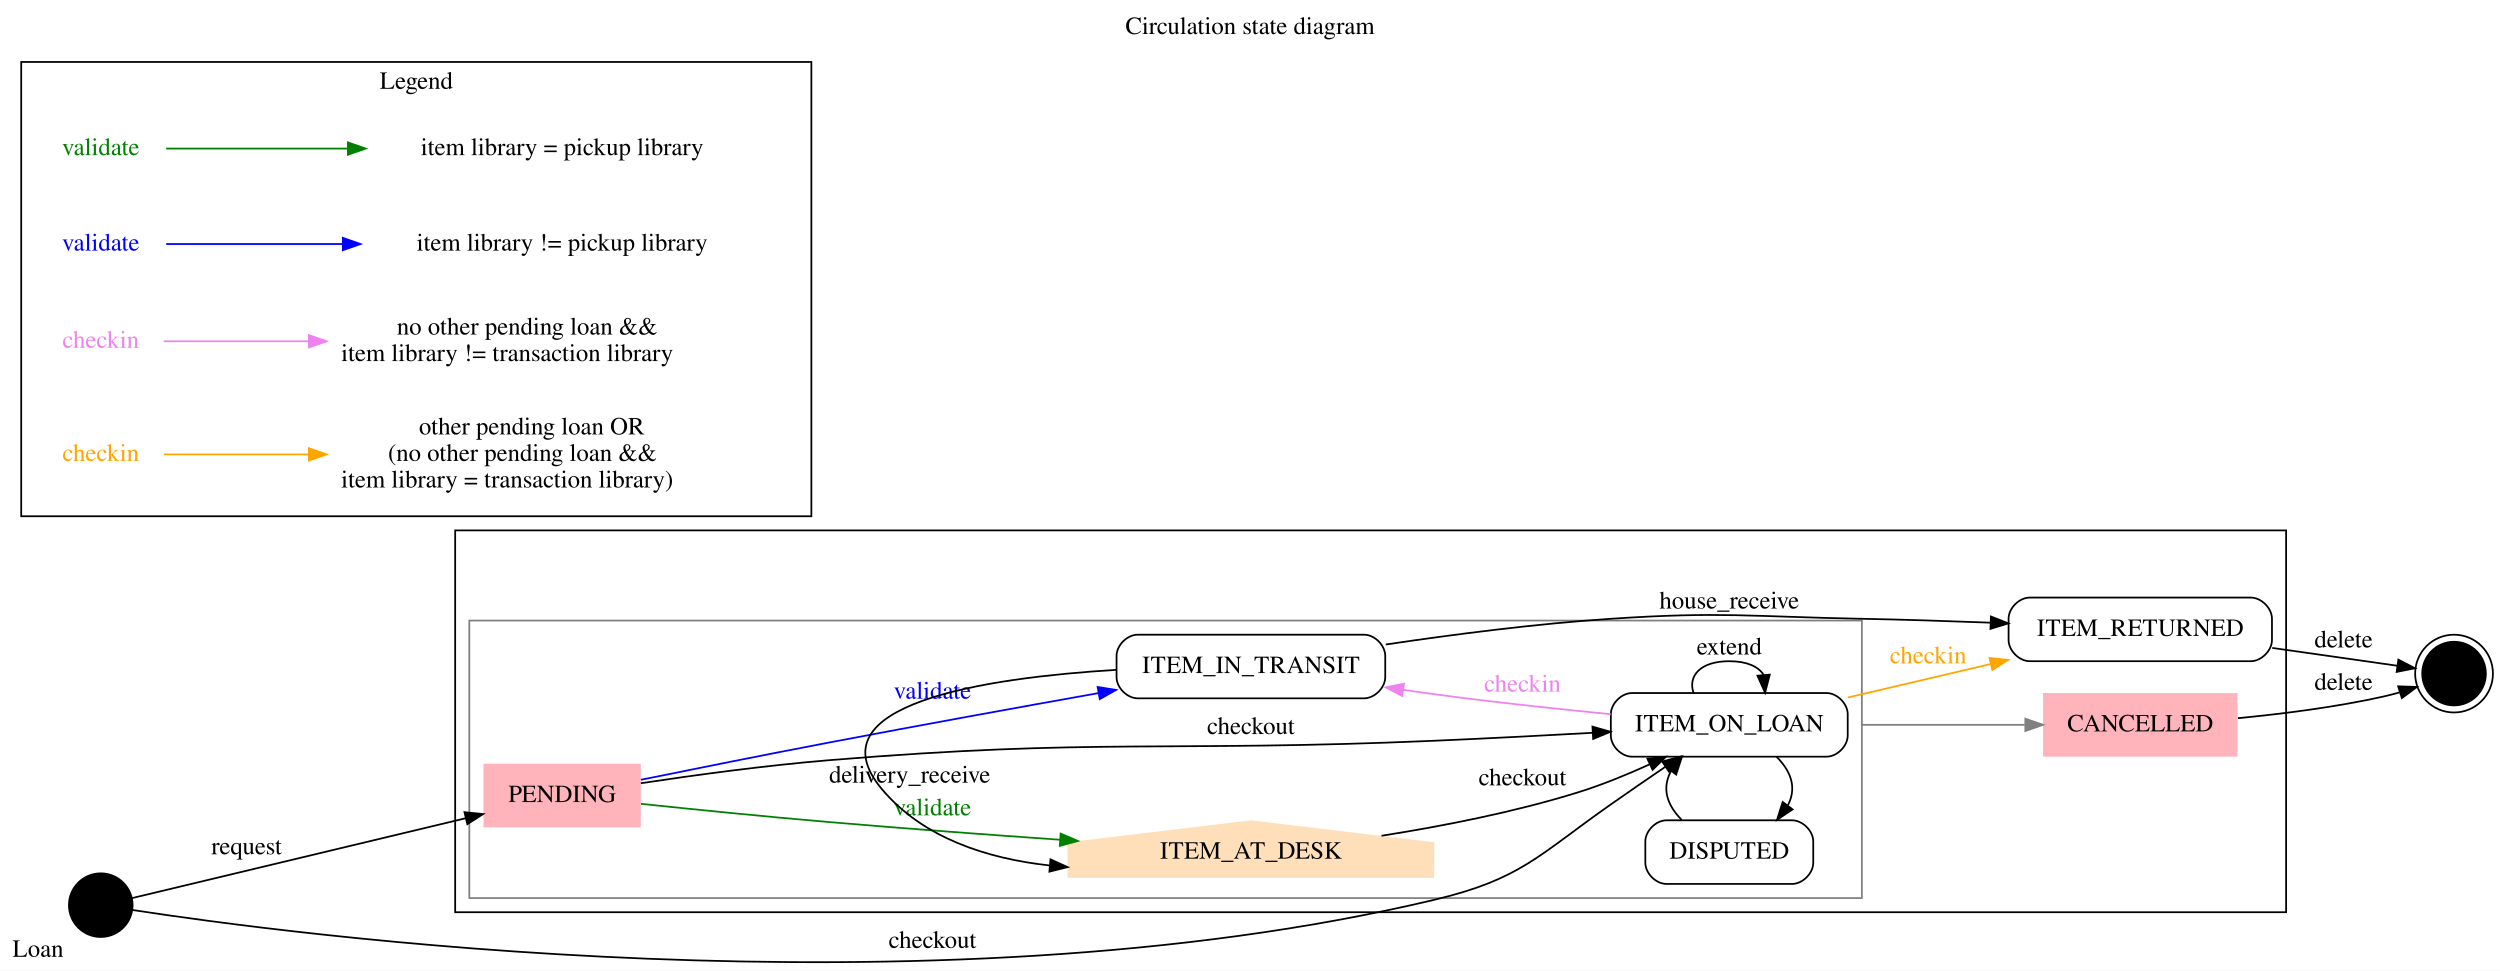
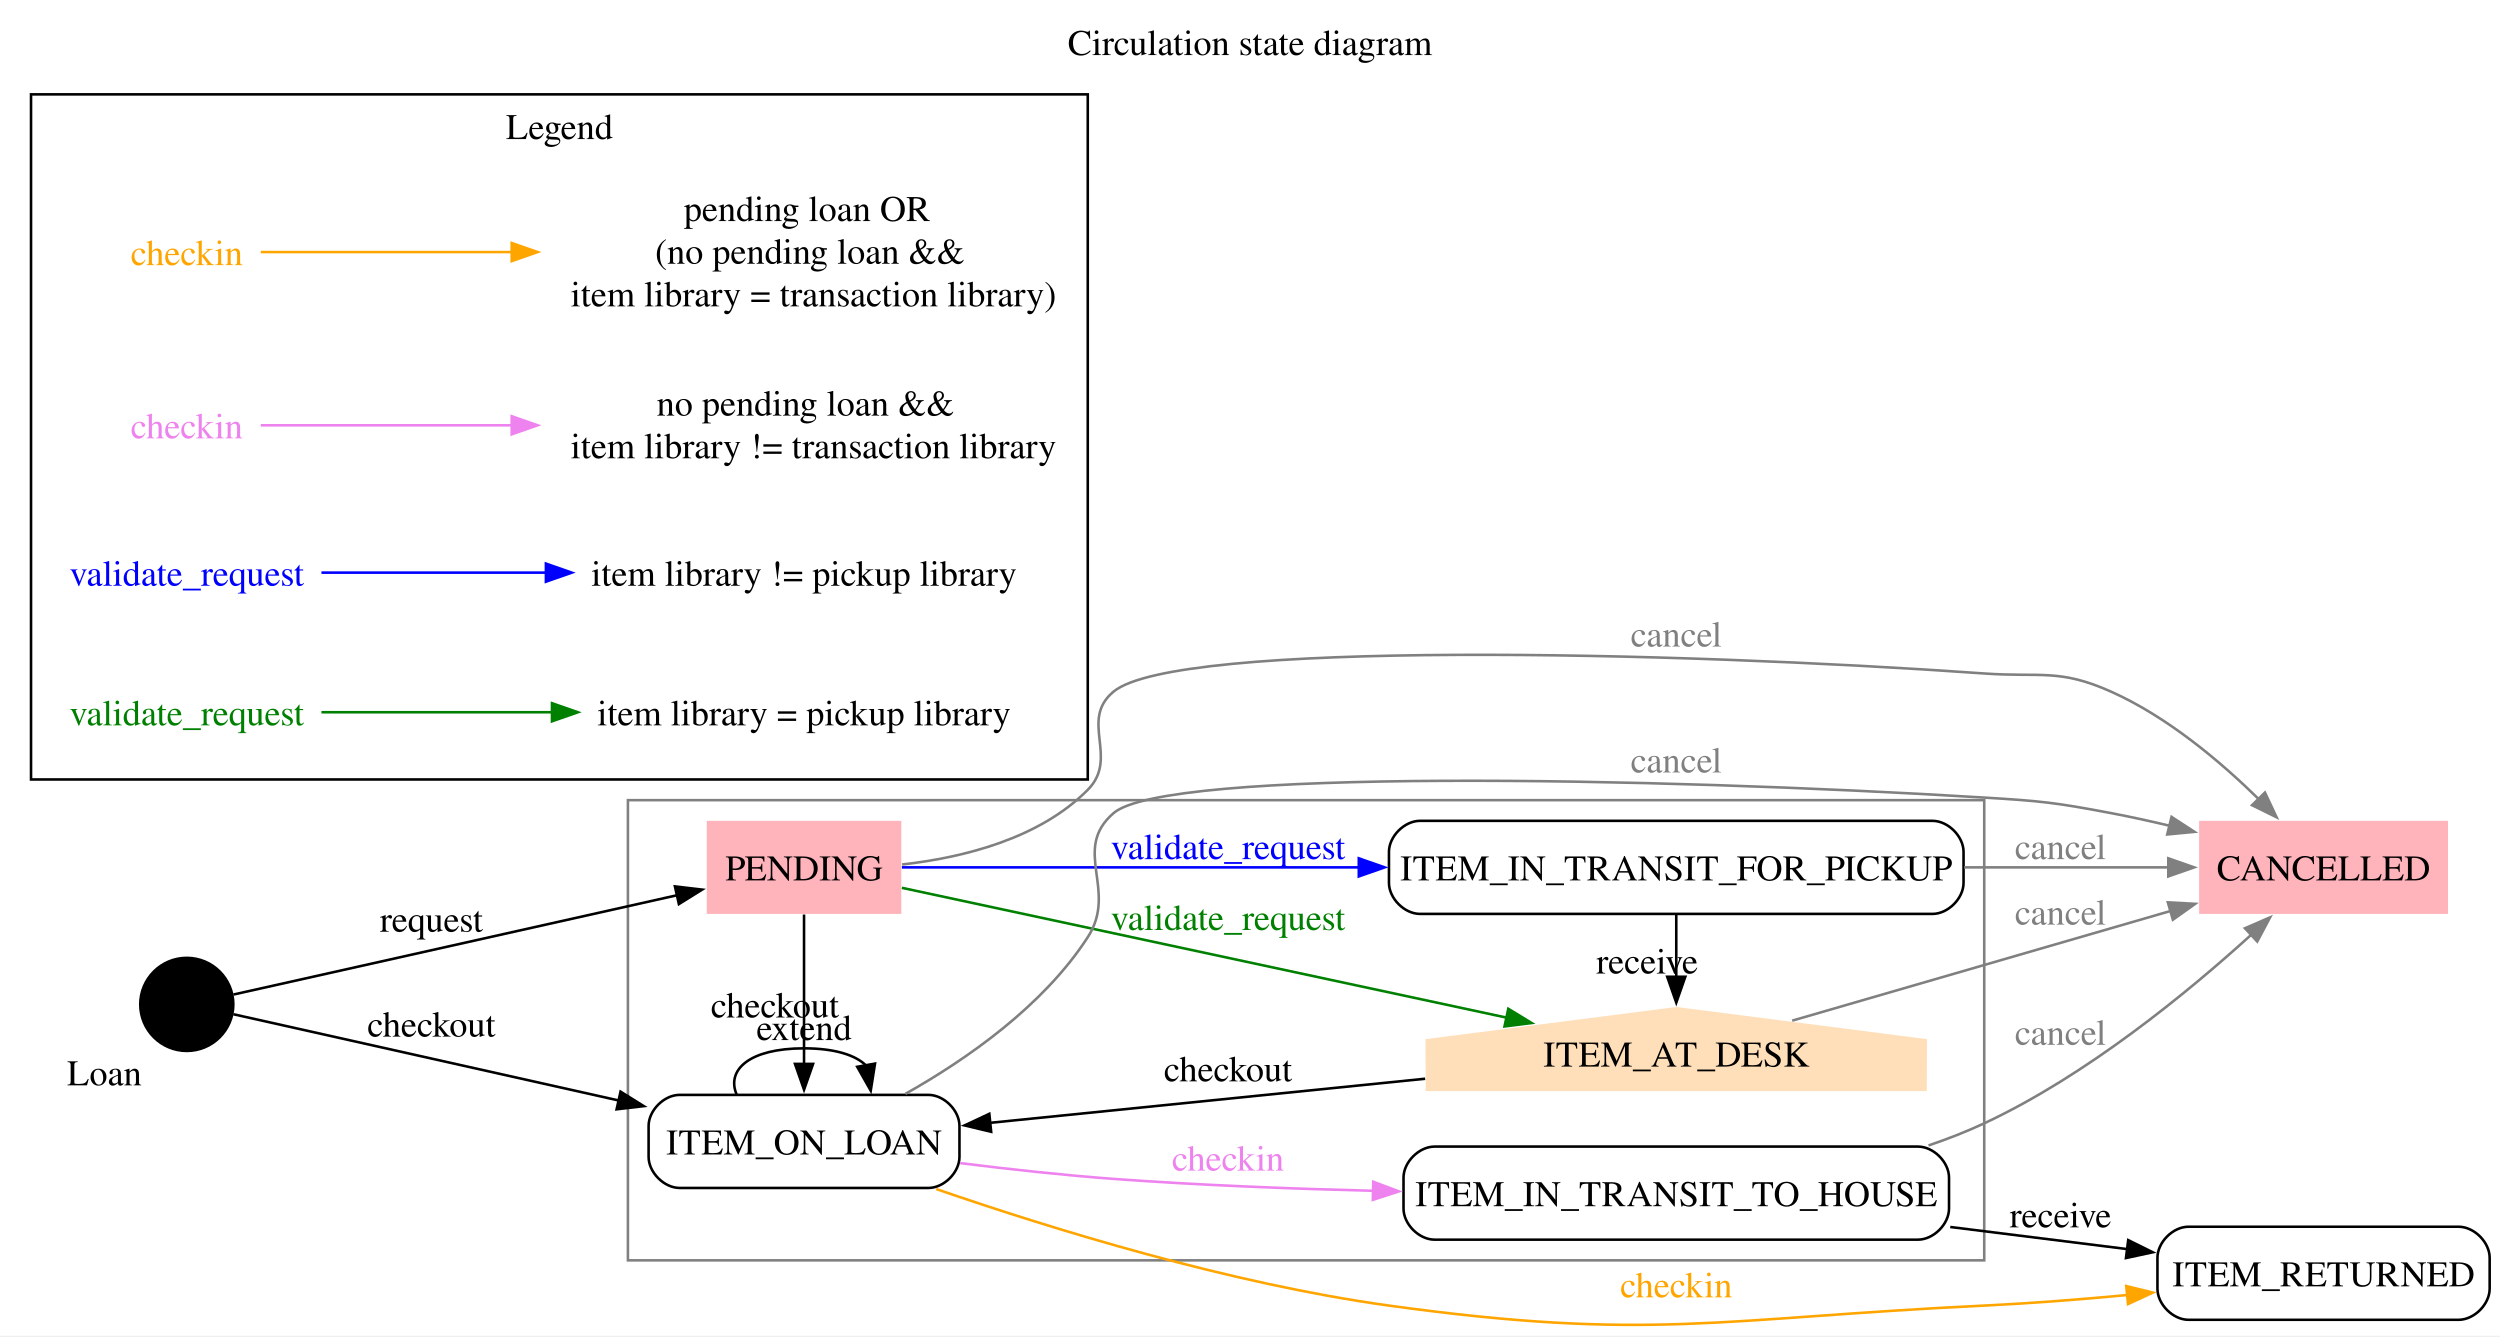
- <svg xmlns="http://www.w3.org/2000/svg" width="1414pt" height="549pt" viewBox="0.00 0.00 1414.27 549.00">
-   <g id="graph0" class="graph" transform="scale(1 1) rotate(0) translate(4 545)">
-     <polygon fill="white" stroke="transparent" points="-4,4 -4,-545 1410.27,-545 1410.27,4 -4,4" />
-     <text text-anchor="middle" x="703.14" y="-525.8" font-family="Times,serif" font-size="14.00">Circulation state diagram</text>
+ <svg xmlns="http://www.w3.org/2000/svg" width="967pt" height="517pt" viewBox="0.00 0.00 967.00 517.00">
+   <g id="graph0" class="graph" transform="scale(1 1) rotate(0) translate(4 512.66)">
+     <polygon fill="white" stroke="none" points="-4,4 -4,-512.66 963,-512.66 963,4 -4,4" />
+     <text xml:space="preserve" text-anchor="middle" x="479.5" y="-491.36" font-family="Times,serif" font-size="14.00">Circulation state diagram</text>
    <g id="clust1" class="cluster">
-       <polygon fill="none" stroke="black" points="253.5,-29 253.5,-245 1289.27,-245 1289.27,-29 253.5,-29" />
+       <polygon fill="none" stroke="gray" points="238.88,-25.16 238.88,-203.16 763.5,-203.16 763.5,-25.16 238.88,-25.16" />
    </g>
-     <g id="clust2" class="cluster">
-       <polygon fill="none" stroke="gray" points="261.5,-37 261.5,-194 1049.27,-194 1049.27,-37 261.5,-37" />
-     </g>
-     <g id="clust6" class="cluster">
-       <polygon fill="none" stroke="black" points="8,-253 8,-510 455,-510 455,-253 8,-253" />
-       <text text-anchor="middle" x="231.5" y="-494.8" font-family="Times,serif" font-size="14.00">Legend</text>
+     <g id="clust4" class="cluster">
+       <polygon fill="none" stroke="black" points="8,-211.16 8,-476.16 416.75,-476.16 416.75,-211.16 8,-211.16" />
+       <text xml:space="preserve" text-anchor="middle" x="212.38" y="-458.86" font-family="Times,serif" font-size="14.00">Legend</text>
    </g>
    <g id="node1" class="node">
-       <ellipse fill="black" stroke="black" cx="53" cy="-33" rx="18" ry="18" />
-       <text text-anchor="middle" x="17.5" y="-3.8" font-family="Times,serif" font-size="14.00">Loan</text>
+       <ellipse fill="black" stroke="black" cx="68.25" cy="-124.16" rx="18" ry="18" />
+       <text xml:space="preserve" text-anchor="middle" x="36.38" y="-92.86" font-family="Times,serif" font-size="14.00">Loan</text>
    </g>
    <g id="node2" class="node">
-       <polygon fill="#ffb3ba" stroke="transparent" points="358.5,-113 269.5,-113 269.5,-77 358.5,-77 358.5,-113" />
-       <text text-anchor="middle" x="314" y="-91.3" font-family="Times,serif" font-size="14.00">PENDING</text>
+       <polygon fill="#ffb3ba" stroke="none" points="344.62,-195.16 269.38,-195.16 269.38,-159.16 344.62,-159.16 344.62,-195.16" />
+       <text xml:space="preserve" text-anchor="middle" x="307" y="-172.11" font-family="Times,serif" font-size="14.00">PENDING</text>
+     </g>
+     <g id="edge15" class="edge">
+       <path fill="none" stroke="black" d="M86.28,-127.97C121.74,-135.91 204.63,-154.47 257.85,-166.38" />
+       <polygon fill="black" stroke="black" points="257.06,-169.79 267.58,-168.56 258.59,-162.96 257.06,-169.79" />
+       <text xml:space="preserve" text-anchor="middle" x="162.88" y="-152.27" font-family="Times,serif" font-size="14.00">request</text>
+     </g>
+     <g id="node6" class="node">
+       <path fill="none" stroke="black" d="M355.12,-89.16C355.12,-89.16 258.88,-89.16 258.88,-89.16 252.88,-89.16 246.88,-83.16 246.88,-77.16 246.88,-77.16 246.88,-65.16 246.88,-65.16 246.88,-59.16 252.88,-53.16 258.88,-53.16 258.88,-53.16 355.12,-53.16 355.12,-53.16 361.12,-53.16 367.12,-59.16 367.12,-65.16 367.12,-65.16 367.12,-77.16 367.12,-77.16 367.12,-83.16 361.12,-89.16 355.12,-89.16" />
+       <text xml:space="preserve" text-anchor="middle" x="307" y="-66.11" font-family="Times,serif" font-size="14.00">ITEM_ON_LOAN</text>
+     </g>
+     <g id="edge16" class="edge">
+       <path fill="none" stroke="black" d="M86.28,-120.35C117.05,-113.46 183.53,-98.58 235.35,-86.98" />
+       <polygon fill="black" stroke="black" points="236.03,-90.41 245.02,-84.81 234.5,-83.58 236.03,-90.41" />
+       <text xml:space="preserve" text-anchor="middle" x="162.88" y="-111.7" font-family="Times,serif" font-size="14.00">checkout</text>
+     </g>
+     <g id="node3" class="node">
+       <polygon fill="#ffdfba" stroke="none" points="741.38,-110.72 644.38,-123.16 547.37,-110.72 547.46,-90.6 741.29,-90.6 741.38,-110.72" />
+       <text xml:space="preserve" text-anchor="middle" x="644.38" y="-100.11" font-family="Times,serif" font-size="14.00">ITEM_AT_DESK</text>
+     </g>
+     <g id="edge2" class="edge">
+       <path fill="none" stroke="green" d="M344.85,-169.25C401.1,-157.17 509.17,-133.97 578.69,-119.05" />
+       <polygon fill="green" stroke="green" points="579.41,-122.47 588.45,-116.95 577.94,-115.63 579.41,-122.47" />
+       <text xml:space="preserve" text-anchor="middle" x="471" y="-152.93" font-family="Times,serif" font-size="14.00" fill="green">validate_request</text>
+     </g>
+     <g id="node4" class="node">
+       <path fill="none" stroke="black" d="M743.5,-195.16C743.5,-195.16 545.25,-195.16 545.25,-195.16 539.25,-195.16 533.25,-189.16 533.25,-183.16 533.25,-183.16 533.25,-171.16 533.25,-171.16 533.25,-165.16 539.25,-159.16 545.25,-159.16 545.25,-159.16 743.5,-159.16 743.5,-159.16 749.5,-159.16 755.5,-165.16 755.5,-171.16 755.5,-171.16 755.5,-183.16 755.5,-183.16 755.5,-189.16 749.5,-195.16 743.5,-195.16" />
+       <text xml:space="preserve" text-anchor="middle" x="644.38" y="-172.11" font-family="Times,serif" font-size="14.00">ITEM_IN_TRANSIT_FOR_PICKUP</text>
+     </g>
+     <g id="edge3" class="edge">
+       <path fill="none" stroke="blue" d="M344.85,-177.16C387.31,-177.16 459.28,-177.16 521.92,-177.16" />
+       <polygon fill="blue" stroke="blue" points="521.58,-180.66 531.58,-177.16 521.58,-173.66 521.58,-180.66" />
+       <text xml:space="preserve" text-anchor="middle" x="471" y="-180.36" font-family="Times,serif" font-size="14.00" fill="blue">validate_request</text>
+     </g>
+     <g id="edge1" class="edge">
+       <path fill="none" stroke="black" d="M307,-158.91C307,-143.01 307,-119.67 307,-101.05" />
+       <polygon fill="black" stroke="black" points="310.5,-101.14 307,-91.14 303.5,-101.14 310.5,-101.14" />
+       <text xml:space="preserve" text-anchor="middle" x="295.75" y="-119.11" font-family="Times,serif" font-size="14.00">checkout</text>
+     </g>
+     <g id="node8" class="node">
+       <polygon fill="#ffb3ba" stroke="none" points="942.88,-195.16 846.62,-195.16 846.62,-159.16 942.88,-159.16 942.88,-195.16" />
+       <text xml:space="preserve" text-anchor="middle" x="894.75" y="-172.11" font-family="Times,serif" font-size="14.00">CANCELLED</text>
+     </g>
+     <g id="edge10" class="edge">
+       <path fill="none" stroke="gray" d="M344.94,-178.27C368.51,-180.93 398.03,-188.22 416.75,-207.16 429.03,-219.58 413.28,-234.05 426.75,-245.16 451,-265.16 643.62,-260.68 763.5,-252.16 785.44,-250.6 792.41,-254.12 812.5,-245.16 834.33,-235.43 854.93,-218.06 869.93,-203.31" />
+       <polygon fill="gray" stroke="gray" points="872.08,-206.11 876.59,-196.53 867.09,-201.21 872.08,-206.11" />
+       <text xml:space="preserve" text-anchor="middle" x="644.38" y="-262.57" font-family="Times,serif" font-size="14.00" fill="gray">cancel</text>
+     </g>
+     <g id="edge4" class="edge">
+       <path fill="none" stroke="black" d="M547.24,-95.41C493.61,-89.98 427.96,-83.32 379.01,-78.36" />
+       <polygon fill="black" stroke="black" points="379.38,-74.88 369.08,-77.35 378.67,-81.84 379.38,-74.88" />
+       <text xml:space="preserve" text-anchor="middle" x="471" y="-94.41" font-family="Times,serif" font-size="14.00">checkout</text>
+     </g>
+     <g id="edge11" class="edge">
+       <path fill="none" stroke="gray" d="M689.21,-117.87C729.91,-129.67 790.78,-147.31 835.54,-160.29" />
+       <polygon fill="gray" stroke="gray" points="834.52,-163.63 845.1,-163.06 836.47,-156.91 834.52,-163.63" />
+       <text xml:space="preserve" text-anchor="middle" x="793" y="-155.02" font-family="Times,serif" font-size="14.00" fill="gray">cancel</text>
+     </g>
+     <g id="edge5" class="edge">
+       <path fill="none" stroke="black" d="M644.38,-158.75C644.38,-151.44 644.38,-142.85 644.38,-134.72" />
+       <polygon fill="black" stroke="black" points="647.88,-134.84 644.38,-124.84 640.88,-134.84 647.88,-134.84" />
+       <text xml:space="preserve" text-anchor="middle" x="633.12" y="-136.11" font-family="Times,serif" font-size="14.00">receive</text>
    </g>
    <g id="edge12" class="edge">
-       <path fill="none" stroke="black" d="M70.6,-36.97C107.96,-45.92 200.03,-67.96 259.34,-82.15" />
-       <polygon fill="black" stroke="black" points="258.75,-85.61 269.29,-84.54 260.38,-78.8 258.75,-85.61" />
-       <text text-anchor="middle" x="135.5" y="-61.8" font-family="Times,serif" font-size="14.00">request</text>
+       <path fill="none" stroke="gray" d="M755.76,-177.16C783.04,-177.16 811.22,-177.16 834.94,-177.16" />
+       <polygon fill="gray" stroke="gray" points="834.7,-180.66 844.7,-177.16 834.69,-173.66 834.7,-180.66" />
+       <text xml:space="preserve" text-anchor="middle" x="793" y="-180.36" font-family="Times,serif" font-size="14.00" fill="gray">cancel</text>
    </g>
    <g id="node5" class="node">
-       <path fill="none" stroke="black" d="M1029.27,-153C1029.27,-153 919.27,-153 919.27,-153 913.27,-153 907.27,-147 907.27,-141 907.27,-141 907.27,-129 907.27,-129 907.27,-123 913.27,-117 919.27,-117 919.27,-117 1029.27,-117 1029.27,-117 1035.27,-117 1041.27,-123 1041.27,-129 1041.27,-129 1041.27,-141 1041.27,-141 1041.27,-147 1035.27,-153 1029.27,-153" />
-       <text text-anchor="middle" x="974.27" y="-131.3" font-family="Times,serif" font-size="14.00">ITEM_ON_LOAN</text>
+       <path fill="none" stroke="black" d="M737.88,-69.16C737.88,-69.16 550.88,-69.16 550.88,-69.16 544.88,-69.16 538.88,-63.16 538.88,-57.16 538.88,-57.16 538.88,-45.16 538.88,-45.16 538.88,-39.16 544.88,-33.16 550.88,-33.16 550.88,-33.16 737.88,-33.16 737.88,-33.16 743.88,-33.16 749.88,-39.16 749.88,-45.16 749.88,-45.16 749.88,-57.16 749.88,-57.16 749.88,-63.16 743.88,-69.16 737.88,-69.16" />
+       <text xml:space="preserve" text-anchor="middle" x="644.38" y="-46.11" font-family="Times,serif" font-size="14.00">ITEM_IN_TRANSIT_TO_HOUSE</text>
+     </g>
+     <g id="node7" class="node">
+       <path fill="none" stroke="black" d="M947,-38.16C947,-38.16 842.5,-38.16 842.5,-38.16 836.5,-38.16 830.5,-32.16 830.5,-26.16 830.5,-26.16 830.5,-14.16 830.5,-14.16 830.5,-8.16 836.5,-2.16 842.5,-2.16 842.5,-2.16 947,-2.16 947,-2.16 953,-2.16 959,-8.16 959,-14.16 959,-14.16 959,-26.16 959,-26.16 959,-32.16 953,-38.16 947,-38.16" />
+       <text xml:space="preserve" text-anchor="middle" x="894.75" y="-15.11" font-family="Times,serif" font-size="14.00">ITEM_RETURNED</text>
+     </g>
+     <g id="edge9" class="edge">
+       <path fill="none" stroke="black" d="M750.35,-38.06C773.35,-35.19 797.26,-32.2 818.81,-29.51" />
+       <polygon fill="black" stroke="black" points="819.19,-32.99 828.68,-28.28 818.32,-26.05 819.19,-32.99" />
+       <text xml:space="preserve" text-anchor="middle" x="793" y="-37.93" font-family="Times,serif" font-size="14.00">receive</text>
+     </g>
+     <g id="edge14" class="edge">
+       <path fill="none" stroke="gray" d="M741.95,-69.6C749.37,-72.11 756.64,-74.95 763.5,-78.16 803.09,-96.67 842.14,-128.69 867,-151.3" />
+       <polygon fill="gray" stroke="gray" points="864.35,-153.61 874.07,-157.83 869.1,-148.47 864.35,-153.61" />
+       <text xml:space="preserve" text-anchor="middle" x="793" y="-108.54" font-family="Times,serif" font-size="14.00" fill="gray">cancel</text>
+     </g>
+     <g id="edge6" class="edge">
+       <path fill="none" stroke="violet" d="M367.39,-62.77C386.32,-60.4 407.38,-58.09 426.75,-56.66 459.31,-54.27 494.68,-52.86 527.22,-52.05" />
+       <polygon fill="violet" stroke="violet" points="527.17,-55.56 537.09,-51.83 527.01,-48.56 527.17,-55.56" />
+       <text xml:space="preserve" text-anchor="middle" x="471" y="-59.86" font-family="Times,serif" font-size="14.00" fill="violet">checkin</text>
+     </g>
+     <g id="edge7" class="edge">
+       <path fill="none" stroke="black" d="M280.93,-89.31C276.92,-98.7 285.61,-107.16 307,-107.16 319.03,-107.16 327.05,-104.48 331.04,-100.47" />
+       <polygon fill="black" stroke="black" points="334.46,-101.27 332.8,-90.8 327.57,-100.02 334.46,-101.27" />
+       <text xml:space="preserve" text-anchor="middle" x="307" y="-110.36" font-family="Times,serif" font-size="14.00">extend</text>
+     </g>
+     <g id="edge8" class="edge">
+       <path fill="none" stroke="orange" d="M358.14,-52.73C403.24,-37.19 471.67,-16.17 533.25,-7.66 634.62,6.35 661.28,-2.77 763.5,-7.66 781.45,-8.52 800.75,-10.04 818.85,-11.74" />
+       <polygon fill="orange" stroke="orange" points="818.44,-15.21 828.73,-12.69 819.12,-8.25 818.44,-15.21" />
+       <text xml:space="preserve" text-anchor="middle" x="644.38" y="-10.86" font-family="Times,serif" font-size="14.00" fill="orange">checkin</text>
    </g>
    <g id="edge13" class="edge">
-       <path fill="none" stroke="black" d="M71.04,-30.25C153.63,-17.5 520.07,32.4 807.27,-36 856.41,-47.7 865.93,-60.98 907.27,-90 917.19,-96.96 928.03,-104.42 938.01,-111.21" />
-       <polygon fill="black" stroke="black" points="936.27,-114.26 946.5,-116.99 940.2,-108.47 936.27,-114.26" />
-       <text text-anchor="middle" x="523.5" y="-8.8" font-family="Times,serif" font-size="14.00">checkout</text>
-     </g>
-     <g id="node3" class="node">
-       <polygon fill="#ffdfba" stroke="transparent" points="807.41,-68.56 703.64,-81 599.86,-68.56 599.96,-48.44 807.31,-48.44 807.41,-68.56" />
-       <text text-anchor="middle" x="703.64" y="-59.3" font-family="Times,serif" font-size="14.00">ITEM_AT_DESK</text>
-     </g>
-     <g id="edge2" class="edge">
-       <path fill="none" stroke="green" d="M358.62,-90.31C388.53,-87.17 429.15,-83.07 465,-80 507.73,-76.34 554.84,-72.85 595.76,-70" />
-       <polygon fill="green" stroke="green" points="596.02,-73.49 605.76,-69.31 595.54,-66.51 596.02,-73.49" />
-       <text text-anchor="middle" x="523.5" y="-83.8" font-family="Times,serif" font-size="14.00" fill="green">validate</text>
-     </g>
-     <g id="node4" class="node">
-       <path fill="none" stroke="black" d="M767.64,-186C767.64,-186 639.64,-186 639.64,-186 633.64,-186 627.64,-180 627.64,-174 627.64,-174 627.64,-162 627.64,-162 627.64,-156 633.64,-150 639.64,-150 639.64,-150 767.64,-150 767.64,-150 773.64,-150 779.64,-156 779.64,-162 779.64,-162 779.64,-174 779.64,-174 779.64,-180 773.64,-186 767.64,-186" />
-       <text text-anchor="middle" x="703.64" y="-164.3" font-family="Times,serif" font-size="14.00">ITEM_IN_TRANSIT</text>
-     </g>
-     <g id="edge3" class="edge">
-       <path fill="none" stroke="blue" d="M358.61,-103.94C388.52,-110.02 429.13,-118.17 465,-125 515.45,-134.61 572.02,-144.87 617.31,-152.95" />
-       <polygon fill="blue" stroke="blue" points="616.93,-156.44 627.38,-154.75 618.15,-149.55 616.93,-156.44" />
-       <text text-anchor="middle" x="523.5" y="-149.8" font-family="Times,serif" font-size="14.00" fill="blue">validate</text>
-     </g>
-     <g id="edge1" class="edge">
-       <path fill="none" stroke="black" d="M358.52,-101.98C388.4,-106.48 429,-112.03 465,-115 616.68,-127.52 655.21,-119.44 807.27,-126 836.55,-127.26 868.71,-128.94 896.87,-130.5" />
-       <polygon fill="black" stroke="black" points="896.87,-134.01 907.05,-131.07 897.26,-127.02 896.87,-134.01" />
-       <text text-anchor="middle" x="703.64" y="-129.8" font-family="Times,serif" font-size="14.00">checkout</text>
-     </g>
-     <g id="edge4" class="edge">
-       <path fill="none" stroke="black" d="M777.52,-72.25C811.9,-77.66 853.19,-85.7 889.27,-97 902.54,-101.15 916.47,-106.86 929.09,-112.6" />
-       <polygon fill="black" stroke="black" points="927.91,-115.91 938.46,-116.96 930.87,-109.56 927.91,-115.91" />
-       <text text-anchor="middle" x="857.27" y="-100.8" font-family="Times,serif" font-size="14.00">checkout</text>
-     </g>
-     <g id="edge10" class="edge">
-       <path fill="none" stroke="black" d="M627.54,-166.12C552.48,-161.55 454.43,-146.56 495,-98.5 518.24,-70.98 554.27,-59.33 589.89,-55.43" />
-       <polygon fill="black" stroke="black" points="590.27,-58.91 599.92,-54.53 589.65,-51.94 590.27,-58.91" />
-       <text text-anchor="start" x="465" y="-102.3" font-family="Times,serif" font-size="14.00">delivery_receive</text>
-     </g>
-     <g id="node6" class="node">
-       <path fill="none" stroke="black" d="M1269.27,-207C1269.27,-207 1144.27,-207 1144.27,-207 1138.27,-207 1132.27,-201 1132.27,-195 1132.27,-195 1132.27,-183 1132.27,-183 1132.27,-177 1138.27,-171 1144.27,-171 1144.27,-171 1269.27,-171 1269.27,-171 1275.27,-171 1281.27,-177 1281.27,-183 1281.27,-183 1281.27,-195 1281.27,-195 1281.27,-201 1275.27,-207 1269.27,-207" />
-       <text text-anchor="middle" x="1206.77" y="-185.3" font-family="Times,serif" font-size="14.00">ITEM_RETURNED</text>
-     </g>
-     <g id="edge11" class="edge">
-       <path fill="none" stroke="black" d="M779.94,-180.45C817.99,-186.12 864.95,-192.19 907.27,-195 970.24,-199.18 986.17,-196.21 1049.27,-195 1072.83,-194.55 1098.38,-193.71 1121.87,-192.81" />
-       <polygon fill="black" stroke="black" points="1122.29,-196.3 1132.14,-192.4 1122.01,-189.3 1122.29,-196.3" />
-       <text text-anchor="middle" x="974.27" y="-200.8" font-family="Times,serif" font-size="14.00">house_receive</text>
-     </g>
-     <g id="edge5" class="edge">
-       <path fill="none" stroke="violet" d="M907.26,-141.02C881.63,-143.53 852.05,-146.65 825.27,-150 813.78,-151.44 801.69,-153.08 789.79,-154.78" />
-       <polygon fill="violet" stroke="violet" points="789.25,-151.32 779.85,-156.22 790.25,-158.25 789.25,-151.32" />
-       <text text-anchor="middle" x="857.27" y="-153.8" font-family="Times,serif" font-size="14.00" fill="violet">checkin</text>
-     </g>
-     <g id="edge6" class="edge">
-       <path fill="none" stroke="black" d="M954.01,-153.15C950.89,-162.54 957.65,-171 974.27,-171 984.4,-171 990.87,-167.86 993.67,-163.28" />
-       <polygon fill="black" stroke="black" points="997.17,-163.41 994.53,-153.15 990.19,-162.82 997.17,-163.41" />
-       <text text-anchor="middle" x="974.27" y="-174.8" font-family="Times,serif" font-size="14.00">extend</text>
-     </g>
-     <g id="edge9" class="edge">
-       <path fill="none" stroke="orange" d="M1041.32,-150.47C1066.45,-156.36 1095.41,-163.15 1121.97,-169.37" />
-       <polygon fill="orange" stroke="orange" points="1121.48,-172.85 1132.02,-171.72 1123.08,-166.03 1121.48,-172.85" />
-       <text text-anchor="middle" x="1086.77" y="-169.8" font-family="Times,serif" font-size="14.00" fill="orange">checkin</text>
-     </g>
-     <g id="node7" class="node">
-       <polygon fill="#ffb3ba" stroke="transparent" points="1261.77,-153 1151.77,-153 1151.77,-117 1261.77,-117 1261.77,-153" />
-       <text text-anchor="middle" x="1206.77" y="-131.3" font-family="Times,serif" font-size="14.00">CANCELLED</text>
-     </g>
-     <g id="edge16" class="edge">
-       <path fill="none" stroke="gray" d="M1049.27,-135C1078.93,-135 1112.79,-135 1141.41,-135" />
-       <polygon fill="gray" stroke="gray" points="1141.74,-138.5 1151.74,-135 1141.74,-131.5 1141.74,-138.5" />
-     </g>
-     <g id="node8" class="node">
-       <path fill="none" stroke="black" d="M1009.77,-81C1009.77,-81 938.77,-81 938.77,-81 932.77,-81 926.77,-75 926.77,-69 926.77,-69 926.77,-57 926.77,-57 926.77,-51 932.77,-45 938.77,-45 938.77,-45 1009.77,-45 1009.77,-45 1015.77,-45 1021.77,-51 1021.77,-57 1021.77,-57 1021.77,-69 1021.77,-69 1021.77,-75 1015.77,-81 1009.77,-81" />
-       <text text-anchor="middle" x="974.27" y="-59.3" font-family="Times,serif" font-size="14.00">DISPUTED</text>
-     </g>
-     <g id="edge7" class="edge">
-       <path fill="none" stroke="black" d="M1001.03,-116.95C1010.11,-107.76 1012.21,-98.56 1007.34,-89.36" />
-       <polygon fill="black" stroke="black" points="1010.07,-87.17 1001.27,-81.28 1004.48,-91.38 1010.07,-87.17" />
+       <path fill="none" stroke="gray" d="M346.19,-89.54C370.12,-103.03 399.58,-123.61 416.75,-150.16 428.58,-168.46 410.24,-183.94 426.75,-198.16 446.96,-215.56 634.48,-212.03 763.5,-204.16 785.4,-202.83 790.94,-202.25 812.5,-198.16 819.91,-196.76 827.64,-195.06 835.26,-193.25" />
+       <polygon fill="gray" stroke="gray" points="835.95,-196.69 844.83,-190.9 834.28,-189.89 835.95,-196.69" />
+       <text xml:space="preserve" text-anchor="middle" x="644.38" y="-213.86" font-family="Times,serif" font-size="14.00" fill="gray">cancel</text>
    </g>
    <g id="node9" class="node">
-       <ellipse fill="black" stroke="black" cx="1384.27" cy="-164" rx="18" ry="18" />
-       <ellipse fill="none" stroke="black" cx="1384.27" cy="-164" rx="22" ry="22" />
-     </g>
-     <g id="edge14" class="edge">
-       <path fill="none" stroke="black" d="M1281.44,-178.51C1306.24,-174.97 1332.59,-171.22 1352.27,-168.42" />
-       <polygon fill="black" stroke="black" points="1352.78,-171.88 1362.19,-167 1351.8,-164.95 1352.78,-171.88" />
-       <text text-anchor="middle" x="1321.77" y="-178.8" font-family="Times,serif" font-size="14.00">delete</text>
-     </g>
-     <g id="edge15" class="edge">
-       <path fill="none" stroke="black" d="M1262.01,-138.78C1287.22,-141.2 1317.49,-145.03 1344.27,-151 1347.31,-151.68 1350.44,-152.5 1353.55,-153.4" />
-       <polygon fill="black" stroke="black" points="1352.66,-156.79 1363.25,-156.45 1354.76,-150.11 1352.66,-156.79" />
-       <text text-anchor="middle" x="1321.77" y="-154.8" font-family="Times,serif" font-size="14.00">delete</text>
-     </g>
-     <g id="edge8" class="edge">
-       <path fill="none" stroke="black" d="M947.28,-81.28C938.32,-90.48 936.33,-99.67 941.32,-108.87" />
-       <polygon fill="black" stroke="black" points="938.65,-111.14 947.51,-116.95 944.21,-106.88 938.65,-111.14" />
+       <text xml:space="preserve" text-anchor="middle" x="68.25" y="-232.11" font-family="Times,serif" font-size="14.00" fill="green">validate_request</text>
    </g>
    <g id="node10" class="node">
-       <text text-anchor="middle" x="53" y="-457.3" font-family="Times,serif" font-size="14.00" fill="green">validate</text>
+       <text xml:space="preserve" text-anchor="middle" x="307" y="-232.11" font-family="Times,serif" font-size="14.00">item library = pickup library</text>
+     </g>
+     <g id="edge17" class="edge">
+       <path fill="none" stroke="green" d="M120.33,-237.16C146.48,-237.16 179.19,-237.16 209.84,-237.16" />
+       <polygon fill="green" stroke="green" points="209.51,-240.66 219.51,-237.16 209.51,-233.66 209.51,-240.66" />
    </g>
    <g id="node11" class="node">
-       <text text-anchor="middle" x="314" y="-457.3" font-family="Times,serif" font-size="14.00">item library = pickup library</text>
-     </g>
-     <g id="edge17" class="edge">
-       <path fill="none" stroke="green" d="M90.01,-461C116.82,-461 155.07,-461 192.34,-461" />
-       <polygon fill="green" stroke="green" points="192.82,-464.5 202.82,-461 192.82,-457.5 192.82,-464.5" />
+       <text xml:space="preserve" text-anchor="middle" x="68.25" y="-286.11" font-family="Times,serif" font-size="14.00" fill="blue">validate_request</text>
    </g>
    <g id="node12" class="node">
-       <text text-anchor="middle" x="53" y="-403.3" font-family="Times,serif" font-size="14.00" fill="blue">validate</text>
+       <text xml:space="preserve" text-anchor="middle" x="307" y="-286.11" font-family="Times,serif" font-size="14.00">item library != pickup library</text>
+     </g>
+     <g id="edge18" class="edge">
+       <path fill="none" stroke="blue" d="M120.33,-291.16C145.76,-291.16 177.4,-291.16 207.31,-291.16" />
+       <polygon fill="blue" stroke="blue" points="207.16,-294.66 217.16,-291.16 207.16,-287.66 207.16,-294.66" />
    </g>
    <g id="node13" class="node">
-       <text text-anchor="middle" x="314" y="-403.3" font-family="Times,serif" font-size="14.00">item library != pickup library</text>
-     </g>
-     <g id="edge18" class="edge">
-       <path fill="none" stroke="blue" d="M90.01,-407C116.19,-407 153.27,-407 189.69,-407" />
-       <polygon fill="blue" stroke="blue" points="189.94,-410.5 199.94,-407 189.94,-403.5 189.94,-410.5" />
+       <text xml:space="preserve" text-anchor="middle" x="68.25" y="-343.11" font-family="Times,serif" font-size="14.00" fill="violet">checkin</text>
    </g>
    <g id="node14" class="node">
-       <text text-anchor="middle" x="53" y="-348.3" font-family="Times,serif" font-size="14.00" fill="violet">checkin</text>
+       <text xml:space="preserve" text-anchor="start" x="250" y="-351.91" font-family="Times,serif" font-size="14.00">no pending loan &amp;&amp;</text>
+       <text xml:space="preserve" text-anchor="start" x="213.25" y="-335.41" font-family="Times,serif" font-size="14.00"> item library != transaction library</text>
+     </g>
+     <g id="edge19" class="edge">
+       <path fill="none" stroke="violet" d="M96.87,-348.16C121.14,-348.16 158.11,-348.16 194.26,-348.16" />
+       <polygon fill="violet" stroke="violet" points="193.93,-351.66 203.93,-348.16 193.93,-344.66 193.93,-351.66" />
    </g>
    <g id="node15" class="node">
-       <text text-anchor="start" x="220.5" y="-355.8" font-family="Times,serif" font-size="14.00">no other pending loan &amp;&amp;</text>
-       <text text-anchor="start" x="189" y="-340.8" font-family="Times,serif" font-size="14.00"> item library != transaction library</text>
-     </g>
-     <g id="edge19" class="edge">
-       <path fill="none" stroke="violet" d="M88.66,-352C110.33,-352 139.85,-352 170.35,-352" />
-       <polygon fill="violet" stroke="violet" points="170.72,-355.5 180.72,-352 170.72,-348.5 170.72,-355.5" />
+       <text xml:space="preserve" text-anchor="middle" x="68.25" y="-410.11" font-family="Times,serif" font-size="14.00" fill="orange">checkin</text>
    </g>
    <g id="node16" class="node">
-       <text text-anchor="middle" x="53" y="-284.3" font-family="Times,serif" font-size="14.00" fill="orange">checkin</text>
-     </g>
-     <g id="node17" class="node">
-       <text text-anchor="start" x="233" y="-299.3" font-family="Times,serif" font-size="14.00">other pending loan OR</text>
-       <text text-anchor="start" x="215.5" y="-284.3" font-family="Times,serif" font-size="14.00"> (no other pending loan &amp;&amp;</text>
-       <text text-anchor="start" x="189" y="-269.3" font-family="Times,serif" font-size="14.00"> item library = transaction library)</text>
+       <text xml:space="preserve" text-anchor="start" x="260.5" y="-427.16" font-family="Times,serif" font-size="14.00">pending loan OR</text>
+       <text xml:space="preserve" text-anchor="start" x="245.88" y="-410.66" font-family="Times,serif" font-size="14.00"> (no pending loan &amp;&amp;</text>
+       <text xml:space="preserve" text-anchor="start" x="213.25" y="-394.16" font-family="Times,serif" font-size="14.00"> item library = transaction library)</text>
    </g>
    <g id="edge20" class="edge">
-       <path fill="none" stroke="orange" d="M88.66,-288C110.33,-288 139.85,-288 170.35,-288" />
-       <polygon fill="orange" stroke="orange" points="170.72,-291.5 180.72,-288 170.72,-284.5 170.72,-291.5" />
+       <path fill="none" stroke="orange" d="M96.87,-415.16C121.14,-415.16 158.11,-415.16 194.26,-415.16" />
+       <polygon fill="orange" stroke="orange" points="193.93,-418.66 203.93,-415.16 193.93,-411.66 193.93,-418.66" />
    </g>
  </g>
</svg>
